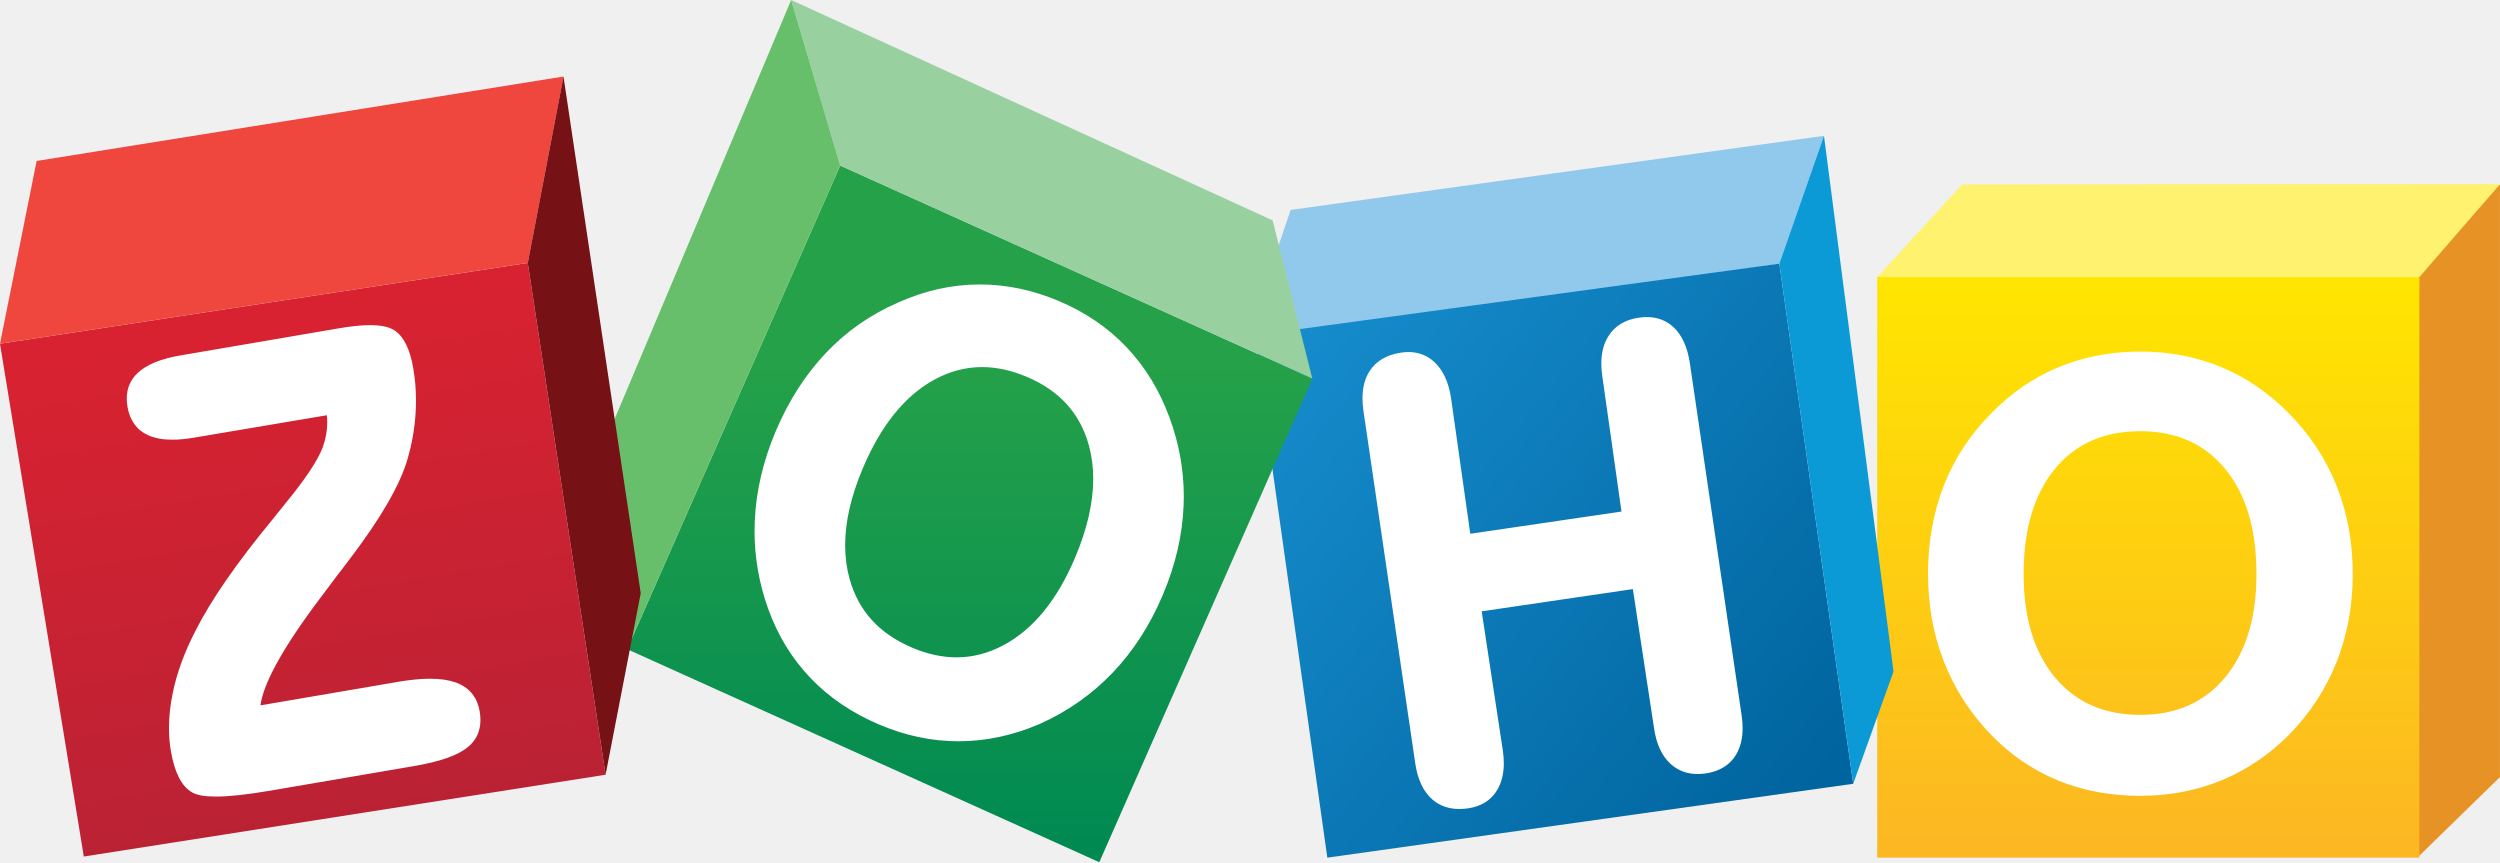
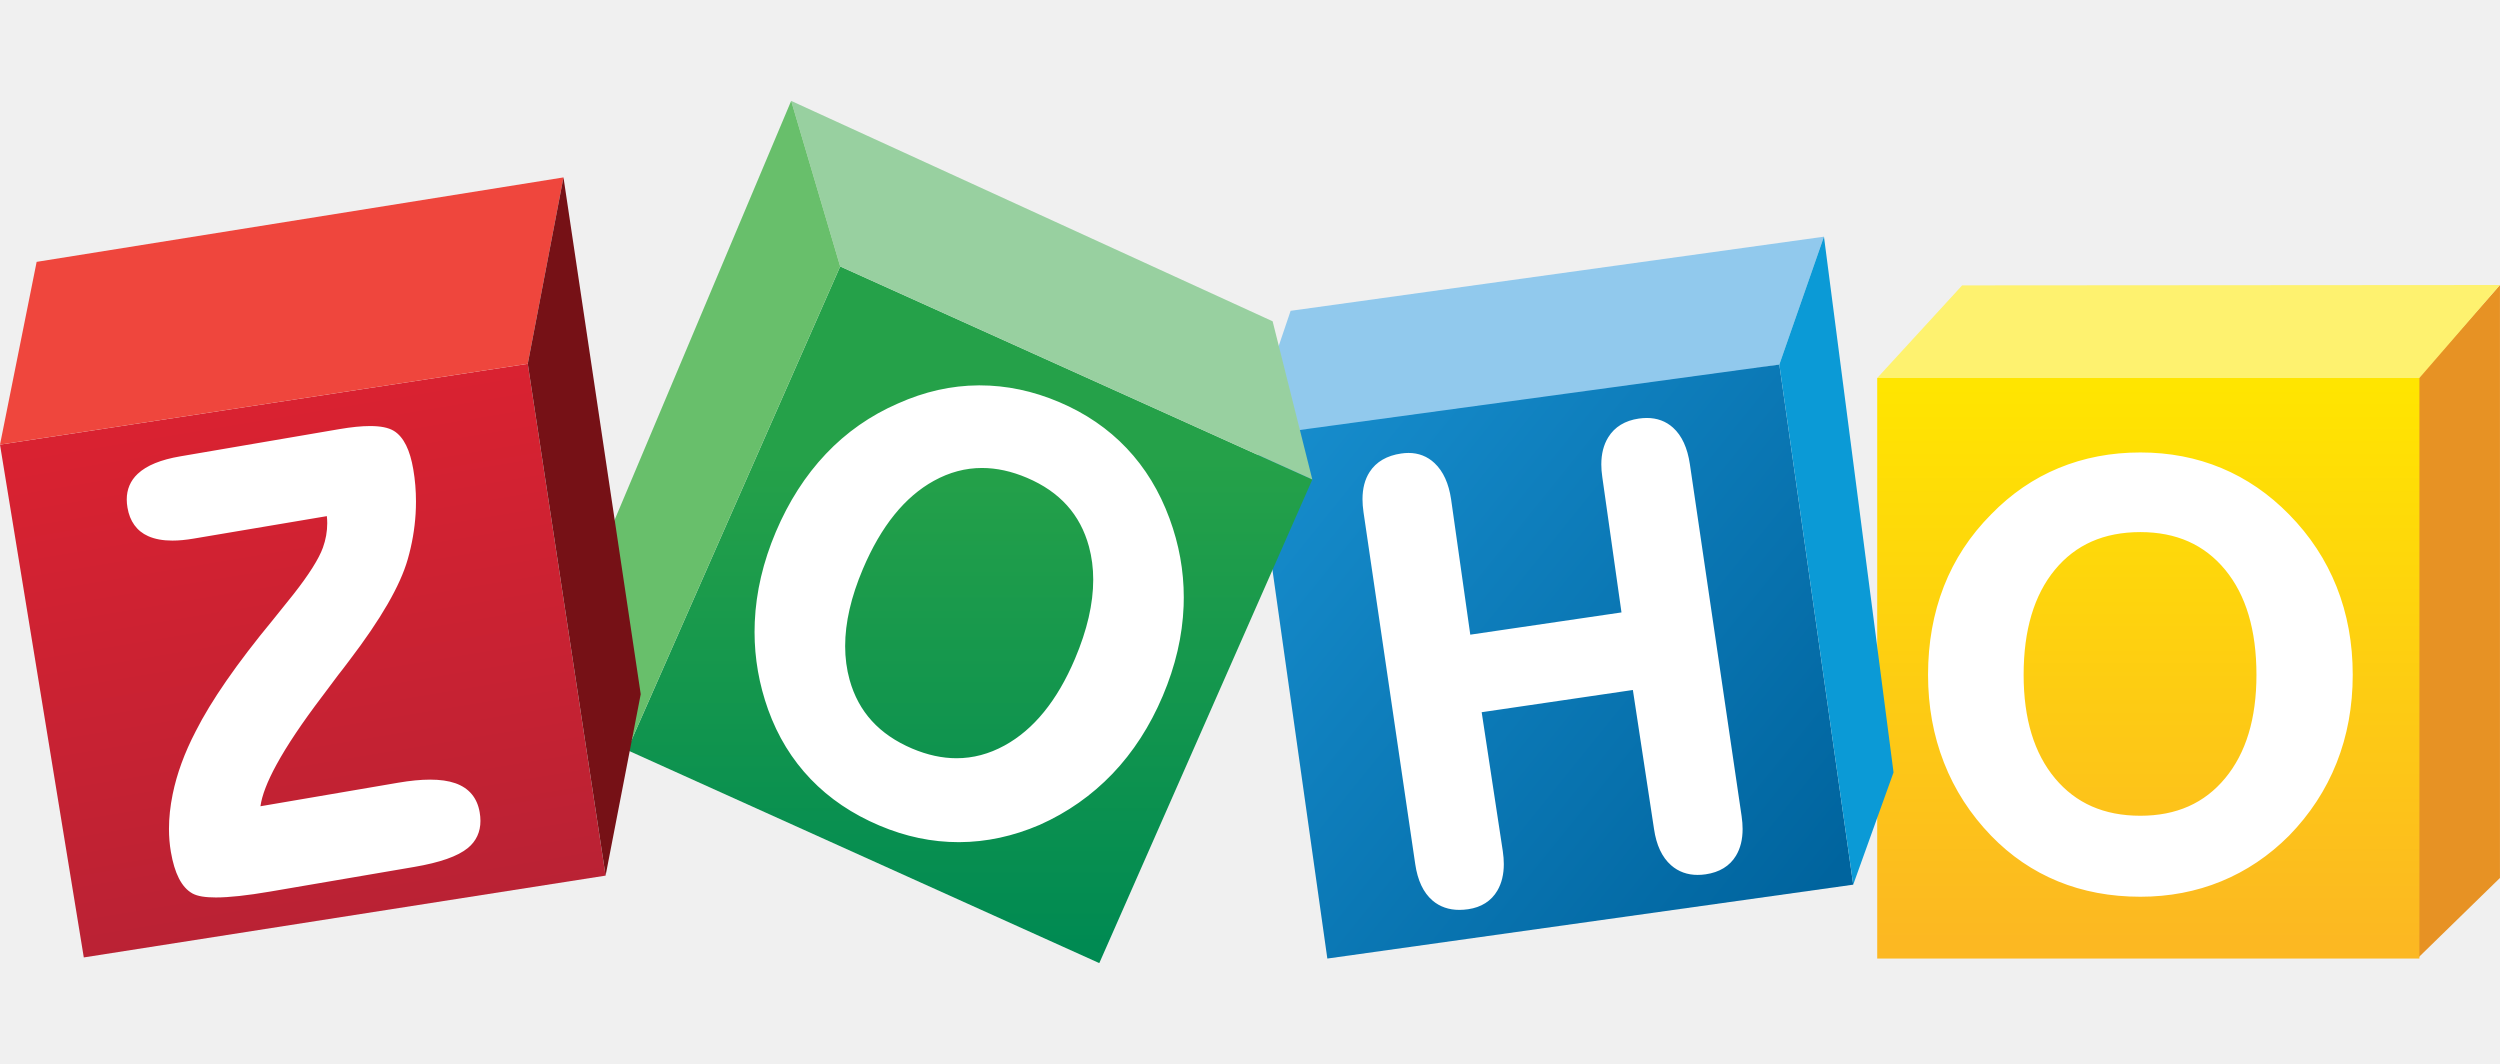
- <svg xmlns="http://www.w3.org/2000/svg" width="290.01" height="100" version="1.1" viewBox="0 0 290.01 100" xml:space="preserve">
+ <svg xmlns="http://www.w3.org/2000/svg" width="141px" height="60px" version="1.1" viewBox="0 0 290.01 100" xml:space="preserve">
  <defs>
    <linearGradient id="linearGradient30" x2="1" gradientTransform="matrix(-7e-6 -164.3 -164.3 7e-6 636.24 170.92)" gradientUnits="userSpaceOnUse">
      <stop stop-color="#ffe500" offset="0" />
      <stop stop-color="#fcb822" offset="1" />
    </linearGradient>
    <linearGradient id="linearGradient56" x2="1" gradientTransform="matrix(161.08 -129.36 -129.36 -161.08 380.05 153.54)" gradientUnits="userSpaceOnUse">
      <stop stop-color="#168ccc" offset="0" />
      <stop stop-color="#00649e" offset="1" />
    </linearGradient>
    <clipPath id="clipPath70">
      <path d="m248.83 206.33 139.83-63.093-63.094-143.23-139.83 63.089 63.094 143.24" />
    </clipPath>
    <linearGradient id="linearGradient84" x2="1" gradientTransform="matrix(-6e-6 -143.94 -143.94 6e-6 287.19 149.02)" gradientUnits="userSpaceOnUse">
      <stop stop-color="#25a149" offset="0" />
      <stop stop-color="#008a52" offset="1" />
    </linearGradient>
    <linearGradient id="linearGradient110" x2="1" gradientTransform="matrix(24.754 -149.44 -149.44 -24.754 78.386 163.11)" gradientUnits="userSpaceOnUse">
      <stop stop-color="#d92231" offset="0" />
      <stop stop-color="#ba2234" offset="1" />
    </linearGradient>
  </defs>
  <g transform="matrix(1.3333 0 0 -1.3333 0 100.08)">
    <g transform="matrix(.29378 0 0 .29378 0 .042373)">
      <g transform="translate(740.38 200.84)">
        <path d="m0 0v-175.61l-24.248-23.659v171.73l24.248 27.54" fill="#e79224" />
      </g>
      <path d="m716.52 173.3h-160.57v-171.94h160.57z" fill="url(#linearGradient30)" />
      <g transform="translate(581.1 200.72)">
        <path d="m0 0-25.151-27.424h160.57l23.857 27.54-159.28-0.116" fill="#fef26f" />
      </g>
      <g transform="translate(382.23 193.19)">
        <path d="M 0,0 157.946,21.956 144.731,-15.916 -4.901,-39.646 -4.264,-12.575 0,0" fill="#91c9ed" />
      </g>
      <path d="m526.96 177.28 21.881-154.04-155.74-21.883-21.03 148.92 9.094 7.106 145.8 19.893" fill="url(#linearGradient56)" />
      <g transform="translate(540.18 215.15)">
        <path d="m0 0 0.122-0.93 20.484-157.73-11.94-33.25-21.881 154.04" fill="#0b9ad6" />
      </g>
      <g clip-path="url(#clipPath70)">
        <path d="m0 255.36h740.38v-255.3h-740.38z" fill="url(#linearGradient84)" />
      </g>
      <g transform="translate(234.31 255.36)">
        <path d="M 0,0 14.515,-49.028 154.343,-112.121 142.588,-65.273 0,0" fill="#98d0a0" />
      </g>
      <g transform="translate(234.31 255.36)">
        <path d="m 0,0 -56.279,-133.569 7.7,-58.697 L 14.515,-49.028 0,0" fill="#68bf6b" />
      </g>
      <path d="m156.3 177.5 23.047-151.58-154.53-24.23-24.82 151.87 156.3 23.932" fill="url(#linearGradient110)" />
      <g transform="translate(0 153.57)">
        <path d="M 0,0 10.852,54.119 166.879,79.129 156.304,23.932 0,0" fill="#ef463d" />
      </g>
      <g transform="translate(166.88 232.7)">
        <path d="M 0,0 22.877,-153.042 12.472,-206.773 -10.575,-55.197 0,0" fill="#761116" />
      </g>
      <g transform="translate(500.47 147.76)">
        <path d="m0 0c-0.703 4.784-2.337 8.434-4.985 10.825-2.105 1.91-4.753 2.875-7.771 2.87-0.77 0-1.563-0.062-2.386-0.182-4.043-0.581-7.14-2.454-9.038-5.546-1.38-2.234-2.05-4.929-2.05-8.029 0-1.187 0.099-2.438 0.293-3.75l5.681-40.081-44.78-6.59-5.681 40.089c-0.687 4.66-2.298 8.273-4.91 10.729-2.109 1.991-4.739 3.009-7.705 3.002-0.7 0-1.419-0.056-2.153-0.164-4.215-0.607-7.425-2.445-9.374-5.491-1.414-2.194-2.096-4.902-2.096-8.051 0-1.209 0.103-2.487 0.298-3.835l15.322-104.24c0.703-4.793 2.38-8.435 5.135-10.789 2.149-1.839 4.843-2.764 7.929-2.758 0.843 0 1.72 0.066 2.625 0.2 3.855 0.558 6.833 2.423 8.629 5.511 1.287 2.195 1.913 4.832 1.913 7.85 0 1.208-0.099 2.474-0.295 3.8l-6.261 41.184 44.778 6.581 6.265-41.183c0.689-4.73 2.349-8.351 5.066-10.736 2.158-1.898 4.826-2.853 7.85-2.848 0.777 0 1.573 0.059 2.395 0.18 4.028 0.586 7.113 2.431 8.955 5.498 1.327 2.188 1.967 4.841 1.967 7.899 0 1.21-0.097 2.483-0.293 3.82zm-182.12-57.657c-5.269-12.41-12.224-20.924-20.83-25.641-4.612-2.527-9.338-3.777-14.227-3.779-4.248 0-8.627 0.949-13.149 2.863-9.786 4.172-15.882 10.877-18.521 20.334-0.882 3.173-1.326 6.508-1.326 10.013 0 6.941 1.742 14.556 5.256 22.841 5.388 12.704 12.421 21.371 21.034 26.117 4.599 2.535 9.329 3.794 14.234 3.794 4.295 0 8.733-0.961 13.33-2.912 9.724-4.137 15.759-10.857 18.35-20.357 0.842-3.106 1.266-6.375 1.266-9.817 0-7.088-1.791-14.909-5.417-23.456zm15.318 62.394c-5.494 5.794-12.167 10.351-19.993 13.67-7.768 3.3-15.622 4.946-23.537 4.946l-0.365-2e-3c-8.037-0.052-15.98-1.841-23.809-5.353v3e-3c-8.195-3.567-15.337-8.558-21.396-14.968-6.06-6.406-10.995-14.112-14.805-23.088-3.758-8.872-5.844-17.747-6.231-26.624-0.045-1.004-0.066-2.009-0.066-3.01 0-7.834 1.343-15.509 4.027-23.008 2.848-7.916 7.047-14.769 12.584-20.545 5.535-5.776 12.344-10.373 20.401-13.782v2e-3c7.706-3.274 15.531-4.912 23.457-4.908h0.203c7.994 0.037 15.922 1.75 23.76 5.117l7e-3 3e-3 5e-3 3e-3c8.245 3.679 15.436 8.737 21.568 15.139 6.129 6.408 11.084 14.092 14.872 23.017 3.787 8.924 5.85 17.809 6.189 26.647 0.032 0.852 0.048 1.702 0.048 2.55 0 7.947-1.404 15.734-4.214 23.352-2.974 8.094-7.214 15.047-12.705 20.839zm-193.97-102.44c-1.218 1.455-2.858 2.53-4.856 3.229-2.055 0.717-4.538 1.062-7.463 1.062-2.756 0-5.906-0.307-9.46-0.916l-40.787-6.971c0.431 3.143 1.992 7.274 4.744 12.308 3.074 5.64 7.605 12.414 13.591 20.3l3e-3 4e-3c2.054 2.745 3.624 4.842 4.709 6.29 0.779 0.965 1.864 2.384 3.27 4.26 9.33 12.24 15.105 22.206 17.319 30.028 1.267 4.435 2.038 8.904 2.317 13.405 0.076 1.232 0.111 2.455 0.111 3.669 0 3.225-0.264 6.401-0.798 9.526-0.486 2.848-1.187 5.217-2.127 7.118-0.94 1.897-2.133 3.34-3.606 4.25-1.661 1.011-3.998 1.44-7.055 1.445-2.524 0-5.551-0.306-9.094-0.91l-47.135-8.065c-5.708-0.978-9.923-2.658-12.612-5.19-2.137-2.005-3.241-4.602-3.23-7.583 0-0.778 0.071-1.583 0.215-2.416 0.663-4.005 2.75-6.942 6.115-8.436 1.986-0.896 4.386-1.324 7.187-1.324 1.908 0 4.004 0.199 6.294 0.589l39.451 6.653c0.067-0.697 0.113-1.393 0.113-2.083 0-2.465-0.427-4.872-1.282-7.242-1.171-3.265-4.097-7.933-8.76-13.867-1.321-1.62-3.345-4.144-6.072-7.564-10.639-12.888-18.259-23.876-22.87-33.016 0-4e-3 0-4e-3 -3e-3 -8e-3 0 0 0-4e-3 -1e-3 -4e-3 -3.273-6.291-5.545-12.488-6.791-18.588-0.726-3.558-1.093-6.974-1.093-10.252 0-2.347 0.188-4.619 0.565-6.818 0.54-3.155 1.319-5.758 2.368-7.82 1.049-2.053 2.387-3.588 4.039-4.496 1.538-0.834 3.798-1.165 6.909-1.174 3.949 0 9.265 0.582 15.994 1.73l42.768 7.313c7.574 1.303 12.841 3.109 15.902 5.623 2.446 2.009 3.713 4.767 3.7 8.016 0 0.822-0.076 1.671-0.229 2.554-0.359 2.109-1.142 3.918-2.36 5.371zm-36.248 39.569 3e-3 2e-3c-3e-3 -2e-3 -3e-3 -4e-3 -4e-3 -5e-3h-3e-3zm555.56-34.842c-6.152-7.435-14.437-11.125-25.131-11.137-10.767 0.012-19.086 3.69-25.272 11.087-6.168 7.403-9.29 17.581-9.294 30.645 4e-3 13.313 3.114 23.643 9.249 31.104 6.15 7.458 14.493 11.161 25.317 11.175 10.694-0.014 18.976-3.714 25.131-11.175 6.139-7.461 9.254-17.791 9.254-31.104 0-13.003-3.108-23.17-9.254-30.595zm33.001 56.66c-3.178 7.984-7.882 15.142-14.102 21.458-5.954 6.071-12.647 10.653-20.035 13.728-7.398 3.077-15.394 4.613-23.983 4.611-8.648 2e-3 -16.723-1.533-24.176-4.609-7.452-3.076-14.14-7.661-20.037-13.733-6.211-6.253-10.896-13.386-14.007-21.367-3.109-7.989-4.667-16.701-4.667-26.127 0-9.304 1.562-17.987 4.717-26.027 3.14-8.042 7.8-15.262 13.957-21.637 5.771-5.962 12.389-10.473 19.808-13.516 7.423-3.04 15.568-4.562 24.405-4.562 8.52 0 16.508 1.522 23.927 4.562 7.423 3.041 14.13 7.549 20.087 13.508 6.224 6.381 10.928 13.579 14.106 21.596 3.18 8.009 4.769 16.71 4.769 26.076s-1.589 18.052-4.769 26.039" fill="#fff" />
      </g>
    </g>
  </g>
</svg>
